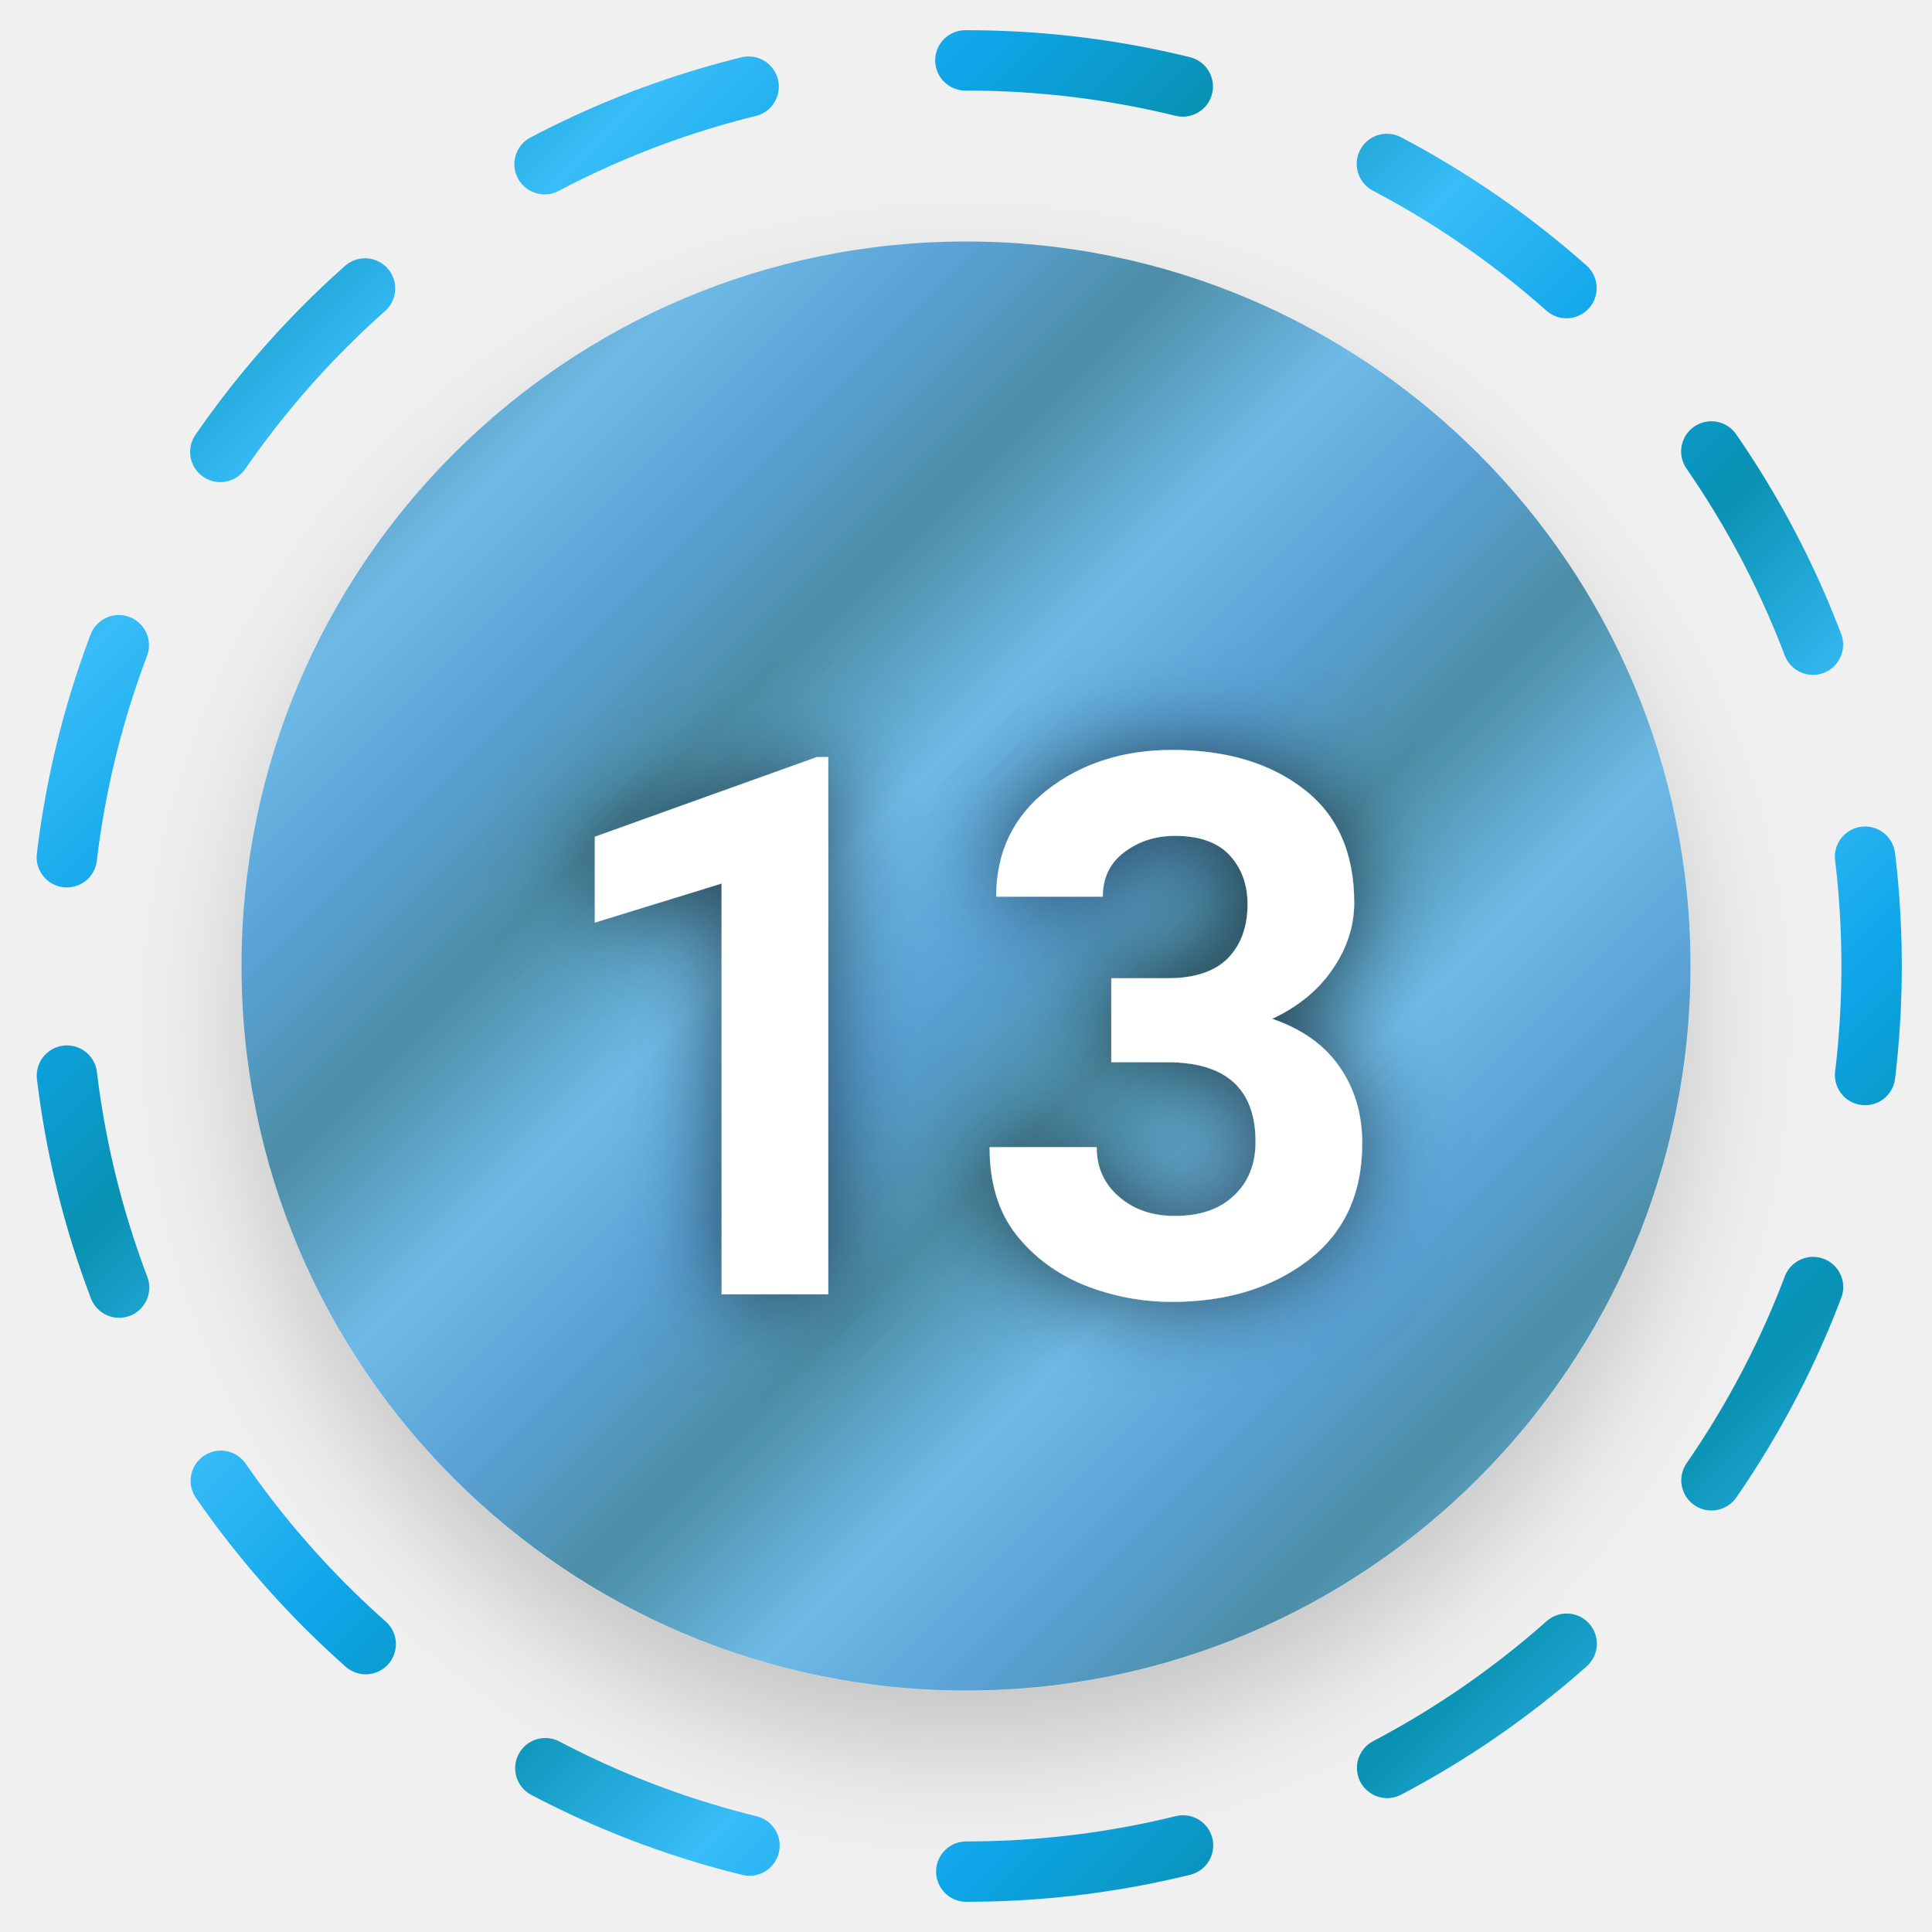
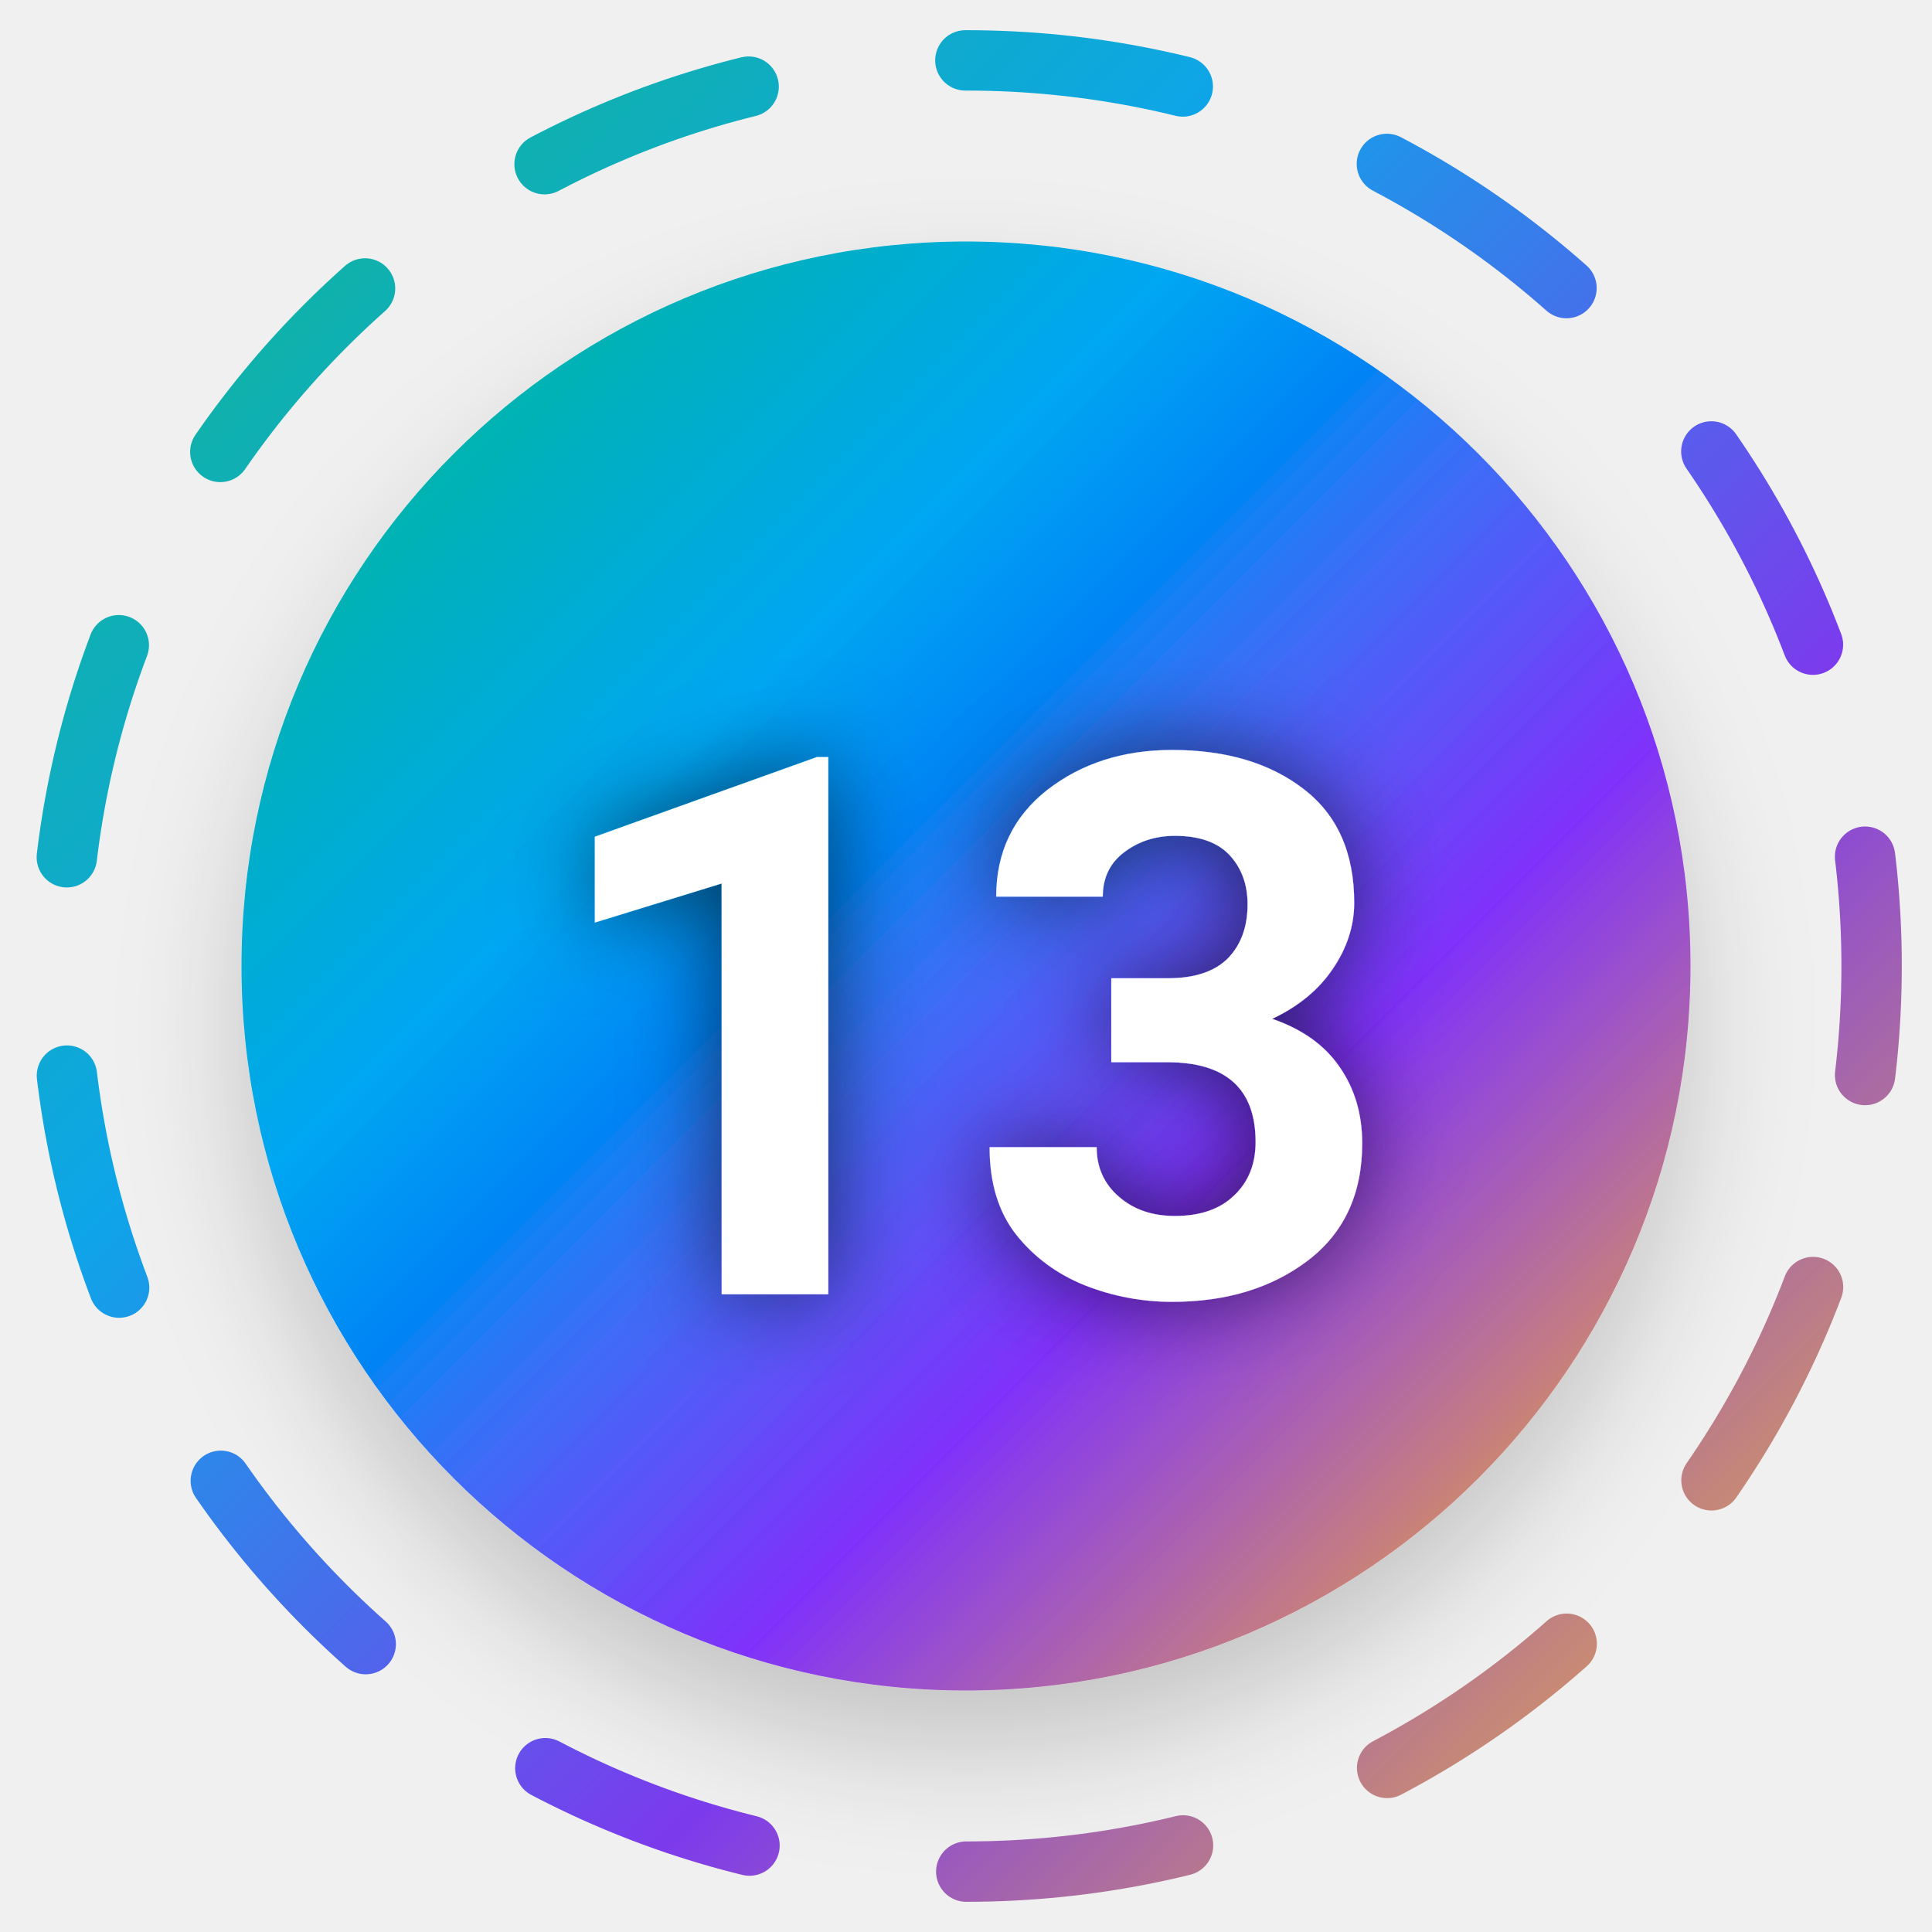
<svg xmlns="http://www.w3.org/2000/svg" width="64" height="64" viewBox="0 0 64 64" role="img" aria-label="Level 13">
  <defs>
    <linearGradient id="ring" x1="0" y1="0" x2="1" y2="1">
      <stop offset="0%" stop-color="#B87333" />
      <stop offset="100%" stop-color="#D18E52" />
    </linearGradient>
    <linearGradient id="inner" x1="0" y1="0" x2="1" y2="1">
-       <stop offset="0%" stop-color="#0ea5e9" />
-       <stop offset="8%" stop-color="#0891b2" />
-       <stop offset="17%" stop-color="#38bdf8" />
-       <stop offset="25%" stop-color="#0ea5e9" />
-       <stop offset="33%" stop-color="#0891b2" />
-       <stop offset="42%" stop-color="#38bdf8" />
-       <stop offset="50%" stop-color="#0ea5e9" />
-       <stop offset="58%" stop-color="#0891b2" />
-       <stop offset="67%" stop-color="#38bdf8" />
-       <stop offset="75%" stop-color="#0ea5e9" />
-       <stop offset="83%" stop-color="#0891b2" />
-       <stop offset="92%" stop-color="#38bdf8" />
-       <stop offset="100%" stop-color="#0ea5e9" />
+       <stop offset="0%" stop-color="#10b981" />
+       <stop offset="33%" stop-color="#0ea5e9" />
+       <stop offset="66%" stop-color="#7c3aed" />
+       <stop offset="100%" stop-color="#fbbf24" />
    </linearGradient>
    <filter id="shadow" x="-20%" y="-20%" width="140%" height="140%">
      <feDropShadow dx="0" dy="2" stdDeviation="2" flood-color="#000" flood-opacity=".18" />
    </filter>
    <filter id="saturation" x="-20%" y="-20%" width="140%" height="140%">
-       <feColorMatrix type="saturate" values="0.7" />
+       <feColorMatrix type="saturate" values="1.15" />
    </filter>
    <filter id="text-shadow" x="-50%" y="-50%" width="200%" height="200%">
      <feDropShadow dx="0" dy="0" stdDeviation="1.5" flood-color="#000" flood-opacity="0.6" />
    </filter>
  </defs>
  <g filter="url(#shadow)">
    <circle cx="32" cy="32" r="24" fill="url(#inner)" filter="url(#saturation)" />
  </g>
  <text x="32" y="36" font-family="'Segoe UI', 'Roboto', 'Helvetica Neue', Arial, sans-serif" font-size="25" font-weight="700" text-anchor="middle" dominant-baseline="middle" fill="#ffffff" filter="url(#text-shadow)">13</text>
  <path d="M 32 2 A 30 30 0 1 1 31.999 2" fill="none" stroke="url(#inner)" stroke-width="2" stroke-linecap="round" stroke-dasharray="7.25 7.25" />
</svg>
